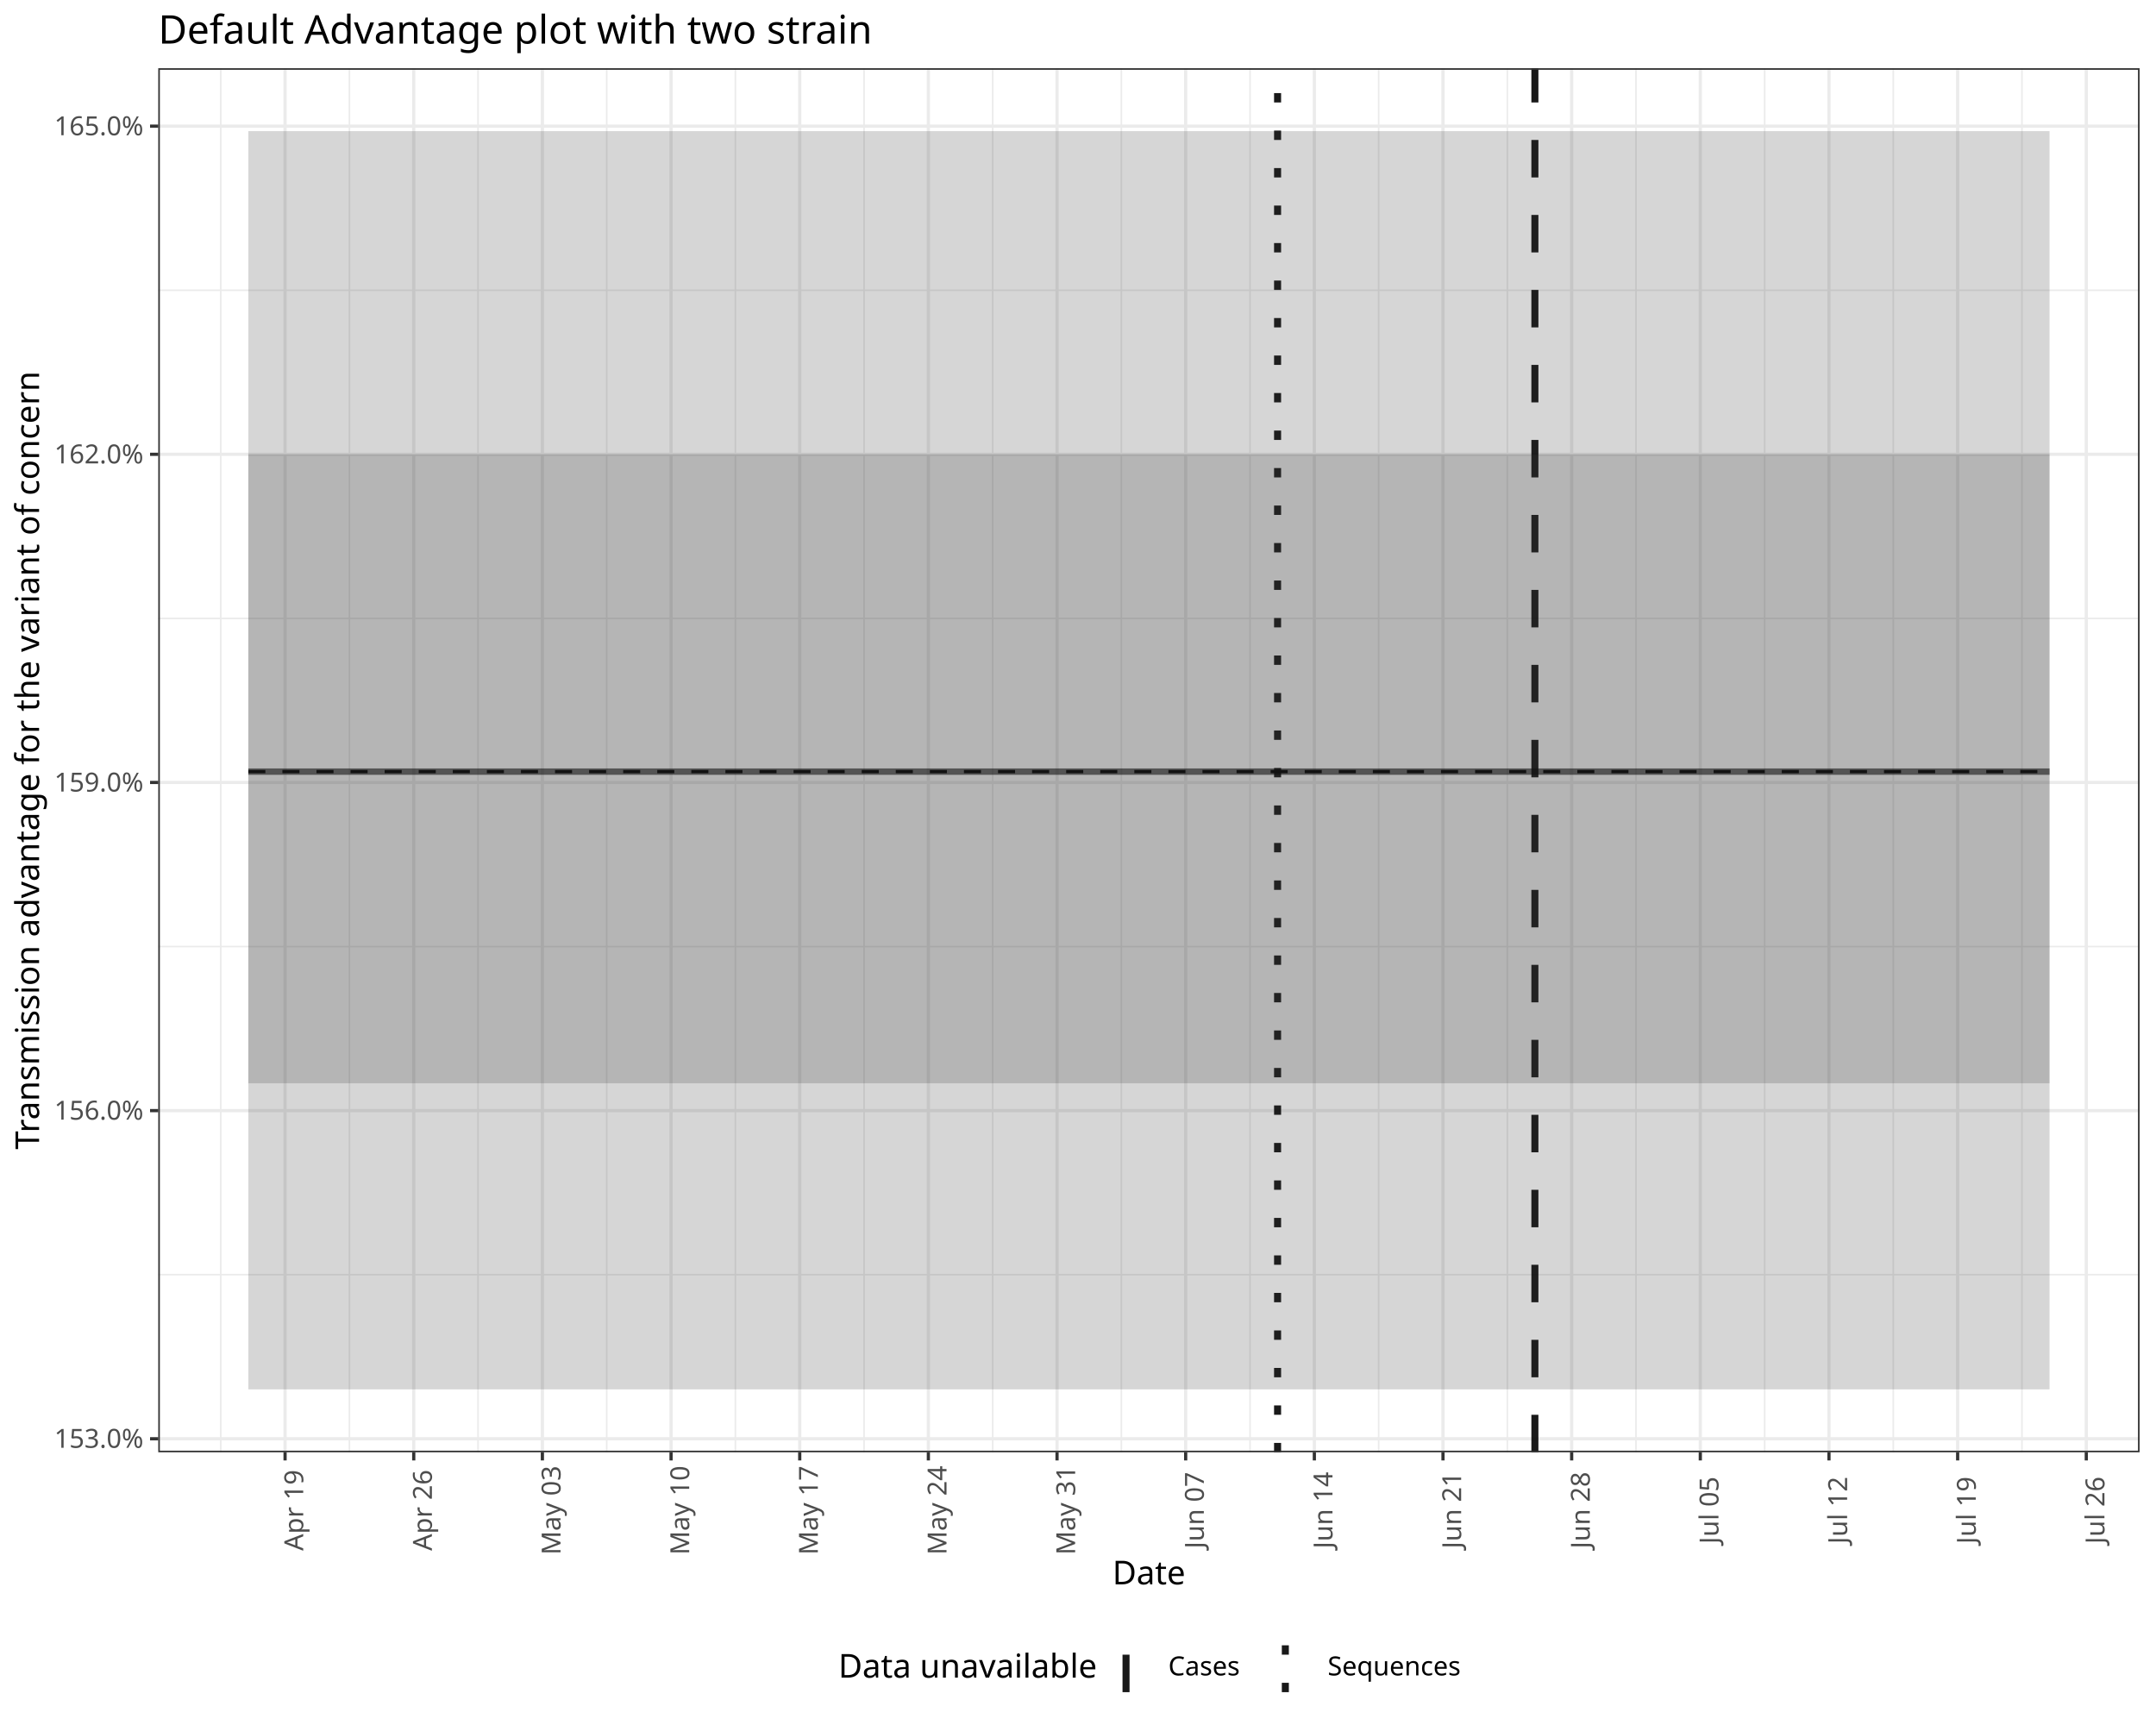
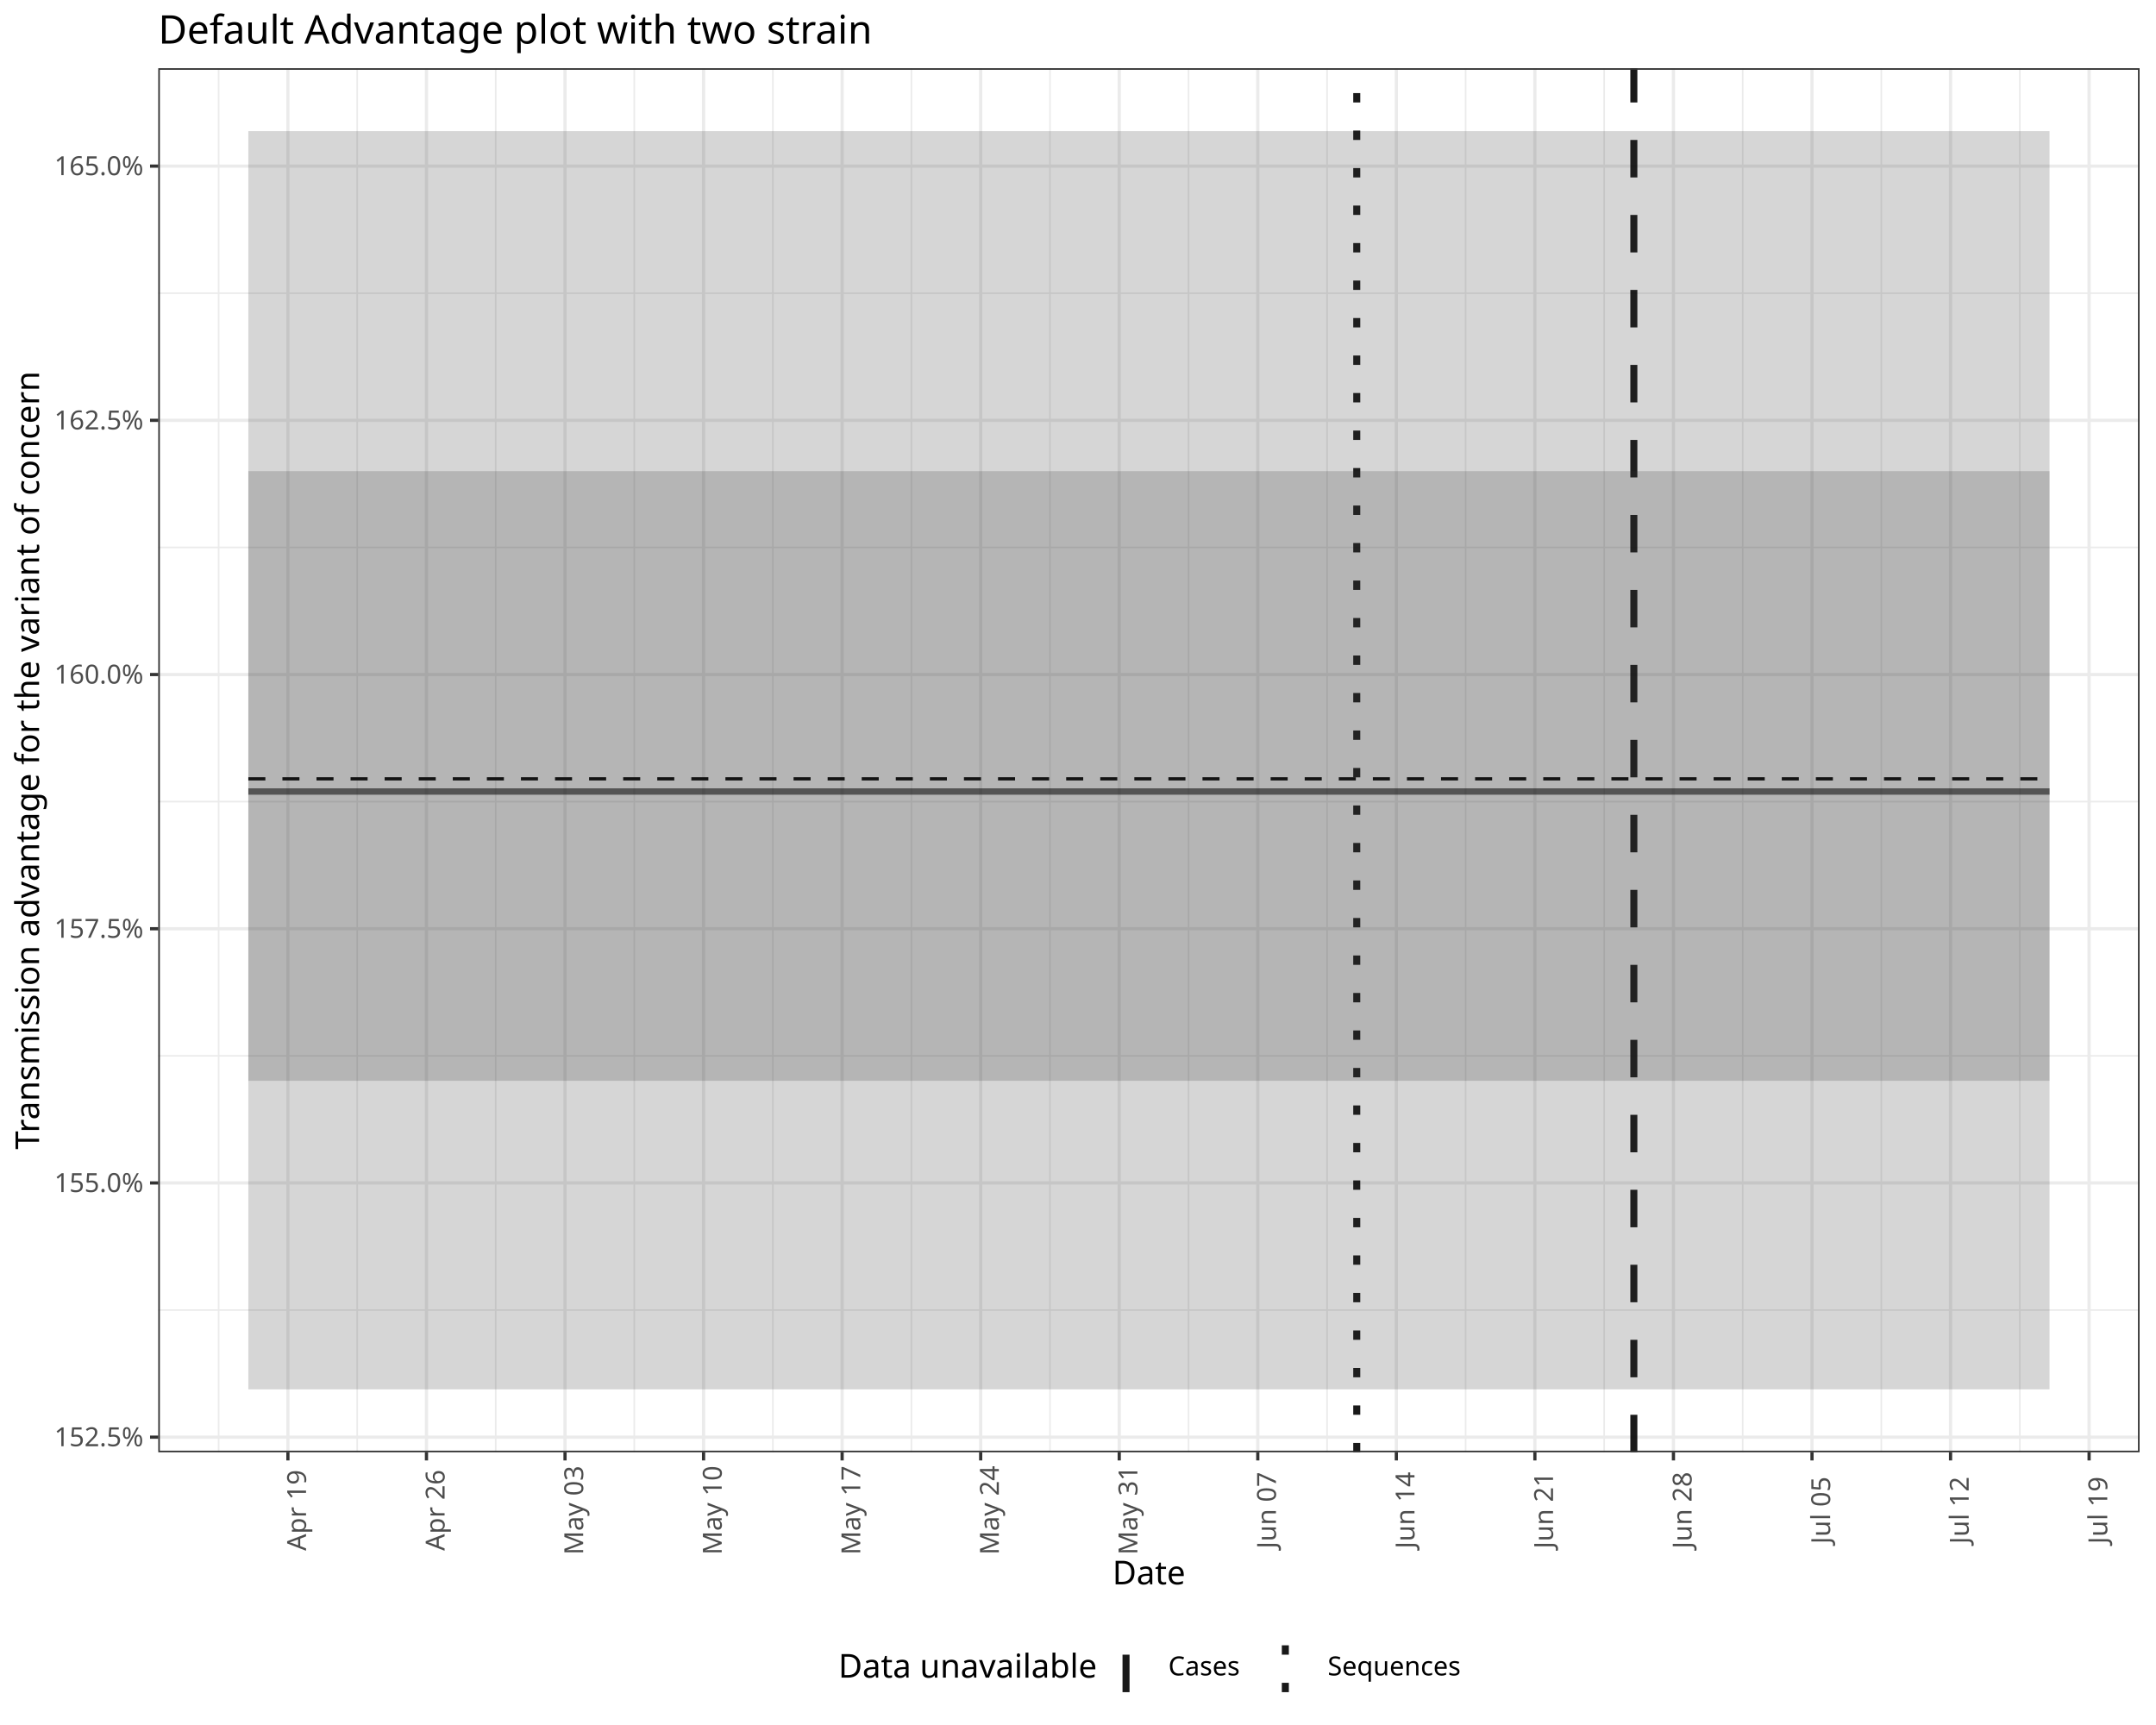
<svg xmlns="http://www.w3.org/2000/svg" class="svglite" data-engine-version="2.0" width="720.00pt" height="576.00pt" viewBox="0 0 720.00 576.00">
  <defs>
    <style type="text/css">
    .svglite line, .svglite polyline, .svglite polygon, .svglite path, .svglite rect, .svglite circle {
      fill: none;
      stroke: #000000;
      stroke-linecap: round;
      stroke-linejoin: round;
      stroke-miterlimit: 10.00;
    }
  </style>
  </defs>
  <rect width="100%" height="100%" style="stroke: none; fill: #FFFFFF;" />
  <defs>
    <clipPath id="cpMC4wMHw3MjAuMDB8MC4wMHw1NzYuMDA=">
      <rect x="0.00" y="0.00" width="720.00" height="576.00" />
    </clipPath>
  </defs>
  <g clip-path="url(#cpMC4wMHw3MjAuMDB8MC4wMHw1NzYuMDA=)">
    <rect x="0.00" y="0.00" width="720.00" height="576.00" style="stroke-width: 1.07; stroke: #FFFFFF; fill: #FFFFFF;" />
  </g>
  <defs>
    <clipPath id="cpNTIuODV8NzE0LjUyfDIyLjc4fDQ4NC45Mw==">
      <rect x="52.85" y="22.78" width="661.67" height="462.15" />
    </clipPath>
  </defs>
  <g clip-path="url(#cpNTIuODV8NzE0LjUyfDIyLjc4fDQ4NC45Mw==)">
    <rect x="52.85" y="22.78" width="661.67" height="462.15" style="stroke-width: 1.07; stroke: none; fill: #FFFFFF;" />
-     <polyline points="52.85,425.63 714.52,425.63 " style="stroke-width: 0.53; stroke: #EBEBEB; stroke-linecap: butt;" />
-     <polyline points="52.85,316.06 714.52,316.06 " style="stroke-width: 0.53; stroke: #EBEBEB; stroke-linecap: butt;" />
-     <polyline points="52.85,206.49 714.52,206.49 " style="stroke-width: 0.53; stroke: #EBEBEB; stroke-linecap: butt;" />
-     <polyline points="52.85,96.92 714.52,96.92 " style="stroke-width: 0.53; stroke: #EBEBEB; stroke-linecap: butt;" />
-     <polyline points="73.72,484.93 73.72,22.78 " style="stroke-width: 0.53; stroke: #EBEBEB; stroke-linecap: butt;" />
-     <polyline points="116.69,484.93 116.69,22.78 " style="stroke-width: 0.53; stroke: #EBEBEB; stroke-linecap: butt;" />
-     <polyline points="159.65,484.93 159.65,22.78 " style="stroke-width: 0.53; stroke: #EBEBEB; stroke-linecap: butt;" />
-     <polyline points="202.62,484.93 202.62,22.78 " style="stroke-width: 0.53; stroke: #EBEBEB; stroke-linecap: butt;" />
-     <polyline points="245.58,484.93 245.58,22.78 " style="stroke-width: 0.53; stroke: #EBEBEB; stroke-linecap: butt;" />
-     <polyline points="288.55,484.93 288.55,22.78 " style="stroke-width: 0.53; stroke: #EBEBEB; stroke-linecap: butt;" />
-     <polyline points="331.51,484.93 331.51,22.78 " style="stroke-width: 0.53; stroke: #EBEBEB; stroke-linecap: butt;" />
-     <polyline points="374.48,484.93 374.48,22.78 " style="stroke-width: 0.53; stroke: #EBEBEB; stroke-linecap: butt;" />
-     <polyline points="417.45,484.93 417.45,22.78 " style="stroke-width: 0.53; stroke: #EBEBEB; stroke-linecap: butt;" />
-     <polyline points="460.41,484.93 460.41,22.78 " style="stroke-width: 0.53; stroke: #EBEBEB; stroke-linecap: butt;" />
-     <polyline points="503.38,484.93 503.38,22.78 " style="stroke-width: 0.53; stroke: #EBEBEB; stroke-linecap: butt;" />
-     <polyline points="546.34,484.93 546.34,22.78 " style="stroke-width: 0.53; stroke: #EBEBEB; stroke-linecap: butt;" />
-     <polyline points="589.31,484.93 589.31,22.78 " style="stroke-width: 0.53; stroke: #EBEBEB; stroke-linecap: butt;" />
-     <polyline points="632.27,484.93 632.27,22.78 " style="stroke-width: 0.53; stroke: #EBEBEB; stroke-linecap: butt;" />
-     <polyline points="675.24,484.93 675.24,22.78 " style="stroke-width: 0.53; stroke: #EBEBEB; stroke-linecap: butt;" />
-     <polyline points="52.85,480.42 714.52,480.42 " style="stroke-width: 1.07; stroke: #EBEBEB; stroke-linecap: butt;" />
-     <polyline points="52.85,370.84 714.52,370.84 " style="stroke-width: 1.07; stroke: #EBEBEB; stroke-linecap: butt;" />
-     <polyline points="52.85,261.27 714.52,261.27 " style="stroke-width: 1.07; stroke: #EBEBEB; stroke-linecap: butt;" />
-     <polyline points="52.85,151.70 714.52,151.70 " style="stroke-width: 1.07; stroke: #EBEBEB; stroke-linecap: butt;" />
-     <polyline points="52.85,42.13 714.52,42.13 " style="stroke-width: 1.07; stroke: #EBEBEB; stroke-linecap: butt;" />
-     <polyline points="95.20,484.93 95.20,22.78 " style="stroke-width: 1.07; stroke: #EBEBEB; stroke-linecap: butt;" />
-     <polyline points="138.17,484.93 138.17,22.78 " style="stroke-width: 1.07; stroke: #EBEBEB; stroke-linecap: butt;" />
-     <polyline points="181.13,484.93 181.13,22.78 " style="stroke-width: 1.07; stroke: #EBEBEB; stroke-linecap: butt;" />
-     <polyline points="224.10,484.93 224.10,22.78 " style="stroke-width: 1.07; stroke: #EBEBEB; stroke-linecap: butt;" />
-     <polyline points="267.07,484.93 267.07,22.78 " style="stroke-width: 1.07; stroke: #EBEBEB; stroke-linecap: butt;" />
-     <polyline points="310.03,484.93 310.03,22.78 " style="stroke-width: 1.07; stroke: #EBEBEB; stroke-linecap: butt;" />
-     <polyline points="353.00,484.93 353.00,22.78 " style="stroke-width: 1.07; stroke: #EBEBEB; stroke-linecap: butt;" />
-     <polyline points="395.96,484.93 395.96,22.78 " style="stroke-width: 1.07; stroke: #EBEBEB; stroke-linecap: butt;" />
-     <polyline points="438.93,484.93 438.93,22.78 " style="stroke-width: 1.07; stroke: #EBEBEB; stroke-linecap: butt;" />
-     <polyline points="481.89,484.93 481.89,22.78 " style="stroke-width: 1.07; stroke: #EBEBEB; stroke-linecap: butt;" />
-     <polyline points="524.86,484.93 524.86,22.78 " style="stroke-width: 1.07; stroke: #EBEBEB; stroke-linecap: butt;" />
-     <polyline points="567.82,484.93 567.82,22.78 " style="stroke-width: 1.07; stroke: #EBEBEB; stroke-linecap: butt;" />
-     <polyline points="610.79,484.93 610.79,22.78 " style="stroke-width: 1.07; stroke: #EBEBEB; stroke-linecap: butt;" />
-     <polyline points="653.76,484.93 653.76,22.78 " style="stroke-width: 1.07; stroke: #EBEBEB; stroke-linecap: butt;" />
-     <polyline points="696.72,484.93 696.72,22.78 " style="stroke-width: 1.07; stroke: #EBEBEB; stroke-linecap: butt;" />
-     <line x1="512.58" y1="484.93" x2="512.58" y2="22.78" style="stroke-width: 2.35; stroke: #000000; stroke-opacity: 0.90; stroke-dasharray: 12.52,12.52; stroke-linecap: butt;" />
-     <line x1="426.65" y1="484.93" x2="426.65" y2="22.78" style="stroke-width: 2.35; stroke: #000000; stroke-opacity: 0.90; stroke-dasharray: 3.13,9.39; stroke-linecap: butt;" />
-     <polyline points="82.93,257.65 125.89,257.65 168.86,257.65 211.82,257.65 254.79,257.65 297.76,257.65 340.72,257.65 383.69,257.65 426.65,257.65 469.62,257.65 512.58,257.65 555.55,257.65 598.51,257.65 641.48,257.65 684.44,257.65 " style="stroke-width: 2.13; stroke: #000000; stroke-opacity: 0.60; stroke-linecap: butt;" />
-     <polyline points="82.93,257.65 125.89,257.65 168.86,257.65 211.82,257.65 254.79,257.65 297.76,257.65 340.72,257.65 383.69,257.65 426.65,257.65 469.62,257.65 512.58,257.65 555.55,257.65 598.51,257.65 641.48,257.65 684.44,257.65 " style="stroke-width: 1.07; stroke-dasharray: 5.69,5.69; stroke-linecap: butt;" />
-     <polygon points="82.93,43.79 125.89,43.79 168.86,43.79 211.82,43.79 254.79,43.79 297.76,43.79 340.72,43.79 383.69,43.79 426.65,43.79 469.62,43.79 512.58,43.79 555.55,43.79 598.51,43.79 641.48,43.79 684.44,43.79 684.44,463.93 641.48,463.93 598.51,463.93 555.55,463.93 512.58,463.93 469.62,463.93 426.65,463.93 383.69,463.93 340.72,463.93 297.76,463.93 254.79,463.93 211.82,463.93 168.86,463.93 125.89,463.93 82.93,463.93 " style="stroke-width: 0.00; stroke: none; fill: #333333; fill-opacity: 0.20;" />
-     <polyline points="82.93,43.79 125.89,43.79 168.86,43.79 211.82,43.79 254.79,43.79 297.76,43.79 340.72,43.79 383.69,43.79 426.65,43.79 469.62,43.79 512.58,43.79 555.55,43.79 598.51,43.79 641.48,43.79 684.44,43.79 " style="stroke-width: 0.43; stroke: none;" />
-     <polyline points="684.44,463.93 641.48,463.93 598.51,463.93 555.55,463.93 512.58,463.93 469.62,463.93 426.65,463.93 383.69,463.93 340.72,463.93 297.76,463.93 254.79,463.93 211.82,463.93 168.86,463.93 125.89,463.93 82.93,463.93 " style="stroke-width: 0.43; stroke: none;" />
-     <polygon points="82.93,151.69 125.89,151.69 168.86,151.69 211.82,151.69 254.79,151.69 297.76,151.69 340.72,151.69 383.69,151.69 426.65,151.69 469.62,151.69 512.58,151.69 555.55,151.69 598.51,151.69 641.48,151.69 684.44,151.69 684.44,361.72 641.48,361.72 598.51,361.72 555.55,361.72 512.58,361.72 469.62,361.72 426.65,361.72 383.69,361.72 340.72,361.72 297.76,361.72 254.79,361.72 211.82,361.72 168.86,361.72 125.89,361.72 82.93,361.72 " style="stroke-width: 0.00; stroke: none; fill: #333333; fill-opacity: 0.20;" />
-     <polyline points="82.93,151.69 125.89,151.69 168.86,151.69 211.82,151.69 254.79,151.69 297.76,151.69 340.72,151.69 383.69,151.69 426.65,151.69 469.62,151.69 512.58,151.69 555.55,151.69 598.51,151.69 641.48,151.69 684.44,151.69 " style="stroke-width: 1.07; stroke: none;" />
-     <polyline points="684.44,361.72 641.48,361.72 598.51,361.72 555.55,361.72 512.58,361.72 469.62,361.72 426.65,361.72 383.69,361.72 340.72,361.72 297.76,361.72 254.79,361.72 211.82,361.72 168.86,361.72 125.89,361.72 82.93,361.72 " style="stroke-width: 1.07; stroke: none;" />
+     <polyline points="52.85,437.44 714.52,437.44 " style="stroke-width: 0.53; stroke: #EBEBEB; stroke-linecap: butt;" />
+     <polyline points="52.85,352.56 714.52,352.56 " style="stroke-width: 0.53; stroke: #EBEBEB; stroke-linecap: butt;" />
+     <polyline points="52.85,267.67 714.52,267.67 " style="stroke-width: 0.53; stroke: #EBEBEB; stroke-linecap: butt;" />
+     <polyline points="52.85,182.79 714.52,182.79 " style="stroke-width: 0.53; stroke: #EBEBEB; stroke-linecap: butt;" />
+     <polyline points="52.85,97.91 714.52,97.91 " style="stroke-width: 0.53; stroke: #EBEBEB; stroke-linecap: butt;" />
+     <polyline points="73.01,484.93 73.01,22.78 " style="stroke-width: 0.53; stroke: #EBEBEB; stroke-linecap: butt;" />
+     <polyline points="119.28,484.93 119.28,22.78 " style="stroke-width: 0.53; stroke: #EBEBEB; stroke-linecap: butt;" />
+     <polyline points="165.55,484.93 165.55,22.78 " style="stroke-width: 0.53; stroke: #EBEBEB; stroke-linecap: butt;" />
+     <polyline points="211.82,484.93 211.82,22.78 " style="stroke-width: 0.53; stroke: #EBEBEB; stroke-linecap: butt;" />
+     <polyline points="258.10,484.93 258.10,22.78 " style="stroke-width: 0.53; stroke: #EBEBEB; stroke-linecap: butt;" />
+     <polyline points="304.37,484.93 304.37,22.78 " style="stroke-width: 0.53; stroke: #EBEBEB; stroke-linecap: butt;" />
+     <polyline points="350.64,484.93 350.64,22.78 " style="stroke-width: 0.53; stroke: #EBEBEB; stroke-linecap: butt;" />
+     <polyline points="396.91,484.93 396.91,22.78 " style="stroke-width: 0.53; stroke: #EBEBEB; stroke-linecap: butt;" />
+     <polyline points="443.18,484.93 443.18,22.78 " style="stroke-width: 0.53; stroke: #EBEBEB; stroke-linecap: butt;" />
+     <polyline points="489.45,484.93 489.45,22.78 " style="stroke-width: 0.53; stroke: #EBEBEB; stroke-linecap: butt;" />
+     <polyline points="535.72,484.93 535.72,22.78 " style="stroke-width: 0.53; stroke: #EBEBEB; stroke-linecap: butt;" />
+     <polyline points="581.99,484.93 581.99,22.78 " style="stroke-width: 0.53; stroke: #EBEBEB; stroke-linecap: butt;" />
+     <polyline points="628.26,484.93 628.26,22.78 " style="stroke-width: 0.53; stroke: #EBEBEB; stroke-linecap: butt;" />
+     <polyline points="674.53,484.93 674.53,22.78 " style="stroke-width: 0.53; stroke: #EBEBEB; stroke-linecap: butt;" />
+     <polyline points="52.85,479.88 714.52,479.88 " style="stroke-width: 1.07; stroke: #EBEBEB; stroke-linecap: butt;" />
+     <polyline points="52.85,395.00 714.52,395.00 " style="stroke-width: 1.07; stroke: #EBEBEB; stroke-linecap: butt;" />
+     <polyline points="52.85,310.12 714.52,310.12 " style="stroke-width: 1.07; stroke: #EBEBEB; stroke-linecap: butt;" />
+     <polyline points="52.85,225.23 714.52,225.23 " style="stroke-width: 1.07; stroke: #EBEBEB; stroke-linecap: butt;" />
+     <polyline points="52.85,140.35 714.52,140.35 " style="stroke-width: 1.07; stroke: #EBEBEB; stroke-linecap: butt;" />
+     <polyline points="52.85,55.47 714.52,55.47 " style="stroke-width: 1.07; stroke: #EBEBEB; stroke-linecap: butt;" />
+     <polyline points="96.15,484.93 96.15,22.78 " style="stroke-width: 1.07; stroke: #EBEBEB; stroke-linecap: butt;" />
+     <polyline points="142.42,484.93 142.42,22.78 " style="stroke-width: 1.07; stroke: #EBEBEB; stroke-linecap: butt;" />
+     <polyline points="188.69,484.93 188.69,22.78 " style="stroke-width: 1.07; stroke: #EBEBEB; stroke-linecap: butt;" />
+     <polyline points="234.96,484.93 234.96,22.78 " style="stroke-width: 1.07; stroke: #EBEBEB; stroke-linecap: butt;" />
+     <polyline points="281.23,484.93 281.23,22.78 " style="stroke-width: 1.07; stroke: #EBEBEB; stroke-linecap: butt;" />
+     <polyline points="327.50,484.93 327.50,22.78 " style="stroke-width: 1.07; stroke: #EBEBEB; stroke-linecap: butt;" />
+     <polyline points="373.77,484.93 373.77,22.78 " style="stroke-width: 1.07; stroke: #EBEBEB; stroke-linecap: butt;" />
+     <polyline points="420.04,484.93 420.04,22.78 " style="stroke-width: 1.07; stroke: #EBEBEB; stroke-linecap: butt;" />
+     <polyline points="466.31,484.93 466.31,22.78 " style="stroke-width: 1.07; stroke: #EBEBEB; stroke-linecap: butt;" />
+     <polyline points="512.58,484.93 512.58,22.78 " style="stroke-width: 1.07; stroke: #EBEBEB; stroke-linecap: butt;" />
+     <polyline points="558.85,484.93 558.85,22.78 " style="stroke-width: 1.07; stroke: #EBEBEB; stroke-linecap: butt;" />
+     <polyline points="605.12,484.93 605.12,22.78 " style="stroke-width: 1.07; stroke: #EBEBEB; stroke-linecap: butt;" />
+     <polyline points="651.39,484.93 651.39,22.78 " style="stroke-width: 1.07; stroke: #EBEBEB; stroke-linecap: butt;" />
+     <polyline points="697.66,484.93 697.66,22.78 " style="stroke-width: 1.07; stroke: #EBEBEB; stroke-linecap: butt;" />
+     <line x1="545.63" y1="484.93" x2="545.63" y2="22.78" style="stroke-width: 2.35; stroke: #000000; stroke-opacity: 0.90; stroke-dasharray: 12.52,12.52; stroke-linecap: butt;" />
+     <line x1="453.09" y1="484.93" x2="453.09" y2="22.78" style="stroke-width: 2.35; stroke: #000000; stroke-opacity: 0.90; stroke-dasharray: 3.13,9.39; stroke-linecap: butt;" />
+     <polyline points="82.93,264.30 129.20,264.30 175.47,264.30 221.74,264.30 268.01,264.30 314.28,264.30 360.55,264.30 406.82,264.30 453.09,264.30 499.36,264.30 545.63,264.30 591.90,264.30 638.17,264.30 684.44,264.30 " style="stroke-width: 2.13; stroke: #000000; stroke-opacity: 0.60; stroke-linecap: butt;" />
+     <polyline points="82.93,260.06 129.20,260.06 175.47,260.06 221.74,260.06 268.01,260.06 314.28,260.06 360.55,260.06 406.82,260.06 453.09,260.06 499.36,260.06 545.63,260.06 591.90,260.06 638.17,260.06 684.44,260.06 " style="stroke-width: 1.07; stroke-dasharray: 5.69,5.69; stroke-linecap: butt;" />
+     <polygon points="82.93,43.79 129.20,43.79 175.47,43.79 221.74,43.79 268.01,43.79 314.28,43.79 360.55,43.79 406.82,43.79 453.09,43.79 499.36,43.79 545.63,43.79 591.90,43.79 638.17,43.79 684.44,43.79 684.44,463.93 638.17,463.93 591.90,463.93 545.63,463.93 499.36,463.93 453.09,463.93 406.82,463.93 360.55,463.93 314.28,463.93 268.01,463.93 221.74,463.93 175.47,463.93 129.20,463.93 82.93,463.93 " style="stroke-width: 0.00; stroke: none; fill: #333333; fill-opacity: 0.20;" />
+     <polyline points="82.93,43.79 129.20,43.79 175.47,43.79 221.74,43.79 268.01,43.79 314.28,43.79 360.55,43.79 406.82,43.79 453.09,43.79 499.36,43.79 545.63,43.79 591.90,43.79 638.17,43.79 684.44,43.79 " style="stroke-width: 0.43; stroke: none;" />
+     <polyline points="684.44,463.93 638.17,463.93 591.90,463.93 545.63,463.93 499.36,463.93 453.09,463.93 406.82,463.93 360.55,463.93 314.28,463.93 268.01,463.93 221.74,463.93 175.47,463.93 129.20,463.93 82.93,463.93 " style="stroke-width: 0.43; stroke: none;" />
+     <polygon points="82.93,157.31 129.20,157.31 175.47,157.31 221.74,157.31 268.01,157.31 314.28,157.31 360.55,157.31 406.82,157.31 453.09,157.31 499.36,157.31 545.63,157.31 591.90,157.31 638.17,157.31 684.44,157.31 684.44,360.89 638.17,360.89 591.90,360.89 545.63,360.89 499.36,360.89 453.09,360.89 406.82,360.89 360.55,360.89 314.28,360.89 268.01,360.89 221.74,360.89 175.47,360.89 129.20,360.89 82.93,360.89 " style="stroke-width: 0.00; stroke: none; fill: #333333; fill-opacity: 0.20;" />
+     <polyline points="82.93,157.31 129.20,157.31 175.47,157.31 221.74,157.31 268.01,157.31 314.28,157.31 360.55,157.31 406.82,157.31 453.09,157.31 499.36,157.31 545.63,157.31 591.90,157.31 638.17,157.31 684.44,157.31 " style="stroke-width: 1.07; stroke: none;" />
+     <polyline points="684.44,360.89 638.17,360.89 591.90,360.89 545.63,360.89 499.36,360.89 453.09,360.89 406.82,360.89 360.55,360.89 314.28,360.89 268.01,360.89 221.74,360.89 175.47,360.89 129.20,360.89 82.93,360.89 " style="stroke-width: 1.07; stroke: none;" />
    <rect x="52.85" y="22.78" width="661.67" height="462.15" style="stroke-width: 1.07; stroke: #333333;" />
  </g>
  <g clip-path="url(#cpMC4wMHw3MjAuMDB8MC4wMHw1NzYuMDA=)">
-     <text x="47.92" y="483.44" text-anchor="end" style="font-size: 8.80px; fill: #4D4D4D; font-family: sans;" textLength="29.85px" lengthAdjust="spacingAndGlyphs">153.0%</text>
-     <text x="47.92" y="373.87" text-anchor="end" style="font-size: 8.80px; fill: #4D4D4D; font-family: sans;" textLength="29.85px" lengthAdjust="spacingAndGlyphs">156.0%</text>
-     <text x="47.92" y="264.30" text-anchor="end" style="font-size: 8.80px; fill: #4D4D4D; font-family: sans;" textLength="29.85px" lengthAdjust="spacingAndGlyphs">159.0%</text>
-     <text x="47.92" y="154.73" text-anchor="end" style="font-size: 8.80px; fill: #4D4D4D; font-family: sans;" textLength="29.85px" lengthAdjust="spacingAndGlyphs">162.0%</text>
-     <text x="47.92" y="45.16" text-anchor="end" style="font-size: 8.80px; fill: #4D4D4D; font-family: sans;" textLength="29.85px" lengthAdjust="spacingAndGlyphs">165.0%</text>
-     <polyline points="50.11,480.42 52.85,480.42 " style="stroke-width: 1.07; stroke: #333333; stroke-linecap: butt;" />
-     <polyline points="50.11,370.84 52.85,370.84 " style="stroke-width: 1.07; stroke: #333333; stroke-linecap: butt;" />
-     <polyline points="50.11,261.27 52.85,261.27 " style="stroke-width: 1.07; stroke: #333333; stroke-linecap: butt;" />
-     <polyline points="50.11,151.70 52.85,151.70 " style="stroke-width: 1.07; stroke: #333333; stroke-linecap: butt;" />
-     <polyline points="50.11,42.13 52.85,42.13 " style="stroke-width: 1.07; stroke: #333333; stroke-linecap: butt;" />
-     <polyline points="95.20,487.67 95.20,484.93 " style="stroke-width: 1.07; stroke: #333333; stroke-linecap: butt;" />
-     <polyline points="138.17,487.67 138.17,484.93 " style="stroke-width: 1.07; stroke: #333333; stroke-linecap: butt;" />
-     <polyline points="181.13,487.67 181.13,484.93 " style="stroke-width: 1.07; stroke: #333333; stroke-linecap: butt;" />
-     <polyline points="224.10,487.67 224.10,484.93 " style="stroke-width: 1.07; stroke: #333333; stroke-linecap: butt;" />
-     <polyline points="267.07,487.67 267.07,484.93 " style="stroke-width: 1.07; stroke: #333333; stroke-linecap: butt;" />
-     <polyline points="310.03,487.67 310.03,484.93 " style="stroke-width: 1.07; stroke: #333333; stroke-linecap: butt;" />
-     <polyline points="353.00,487.67 353.00,484.93 " style="stroke-width: 1.07; stroke: #333333; stroke-linecap: butt;" />
-     <polyline points="395.96,487.67 395.96,484.93 " style="stroke-width: 1.07; stroke: #333333; stroke-linecap: butt;" />
-     <polyline points="438.93,487.67 438.93,484.93 " style="stroke-width: 1.07; stroke: #333333; stroke-linecap: butt;" />
-     <polyline points="481.89,487.67 481.89,484.93 " style="stroke-width: 1.07; stroke: #333333; stroke-linecap: butt;" />
-     <polyline points="524.86,487.67 524.86,484.93 " style="stroke-width: 1.07; stroke: #333333; stroke-linecap: butt;" />
-     <polyline points="567.82,487.67 567.82,484.93 " style="stroke-width: 1.07; stroke: #333333; stroke-linecap: butt;" />
-     <polyline points="610.79,487.67 610.79,484.93 " style="stroke-width: 1.07; stroke: #333333; stroke-linecap: butt;" />
-     <polyline points="653.76,487.67 653.76,484.93 " style="stroke-width: 1.07; stroke: #333333; stroke-linecap: butt;" />
-     <polyline points="696.72,487.67 696.72,484.93 " style="stroke-width: 1.07; stroke: #333333; stroke-linecap: butt;" />
-     <text transform="translate(101.26,504.30) rotate(-90)" text-anchor="middle" style="font-size: 8.80px; fill: #4D4D4D; font-family: sans;" textLength="25.93px" lengthAdjust="spacingAndGlyphs">Apr 19</text>
-     <text transform="translate(144.23,504.30) rotate(-90)" text-anchor="middle" style="font-size: 8.80px; fill: #4D4D4D; font-family: sans;" textLength="25.93px" lengthAdjust="spacingAndGlyphs">Apr 26</text>
-     <text transform="translate(187.19,504.30) rotate(-90)" text-anchor="middle" style="font-size: 8.80px; fill: #4D4D4D; font-family: sans;" textLength="28.87px" lengthAdjust="spacingAndGlyphs">May 03</text>
-     <text transform="translate(230.16,504.30) rotate(-90)" text-anchor="middle" style="font-size: 8.80px; fill: #4D4D4D; font-family: sans;" textLength="28.87px" lengthAdjust="spacingAndGlyphs">May 10</text>
-     <text transform="translate(273.12,504.30) rotate(-90)" text-anchor="middle" style="font-size: 8.80px; fill: #4D4D4D; font-family: sans;" textLength="28.87px" lengthAdjust="spacingAndGlyphs">May 17</text>
-     <text transform="translate(316.09,504.30) rotate(-90)" text-anchor="middle" style="font-size: 8.80px; fill: #4D4D4D; font-family: sans;" textLength="28.87px" lengthAdjust="spacingAndGlyphs">May 24</text>
-     <text transform="translate(359.05,504.30) rotate(-90)" text-anchor="middle" style="font-size: 8.80px; fill: #4D4D4D; font-family: sans;" textLength="28.87px" lengthAdjust="spacingAndGlyphs">May 31</text>
-     <text transform="translate(402.02,504.30) rotate(-90)" text-anchor="middle" style="font-size: 8.80px; fill: #4D4D4D; font-family: sans;" textLength="26.43px" lengthAdjust="spacingAndGlyphs">Jun 07</text>
-     <text transform="translate(444.98,504.30) rotate(-90)" text-anchor="middle" style="font-size: 8.80px; fill: #4D4D4D; font-family: sans;" textLength="26.43px" lengthAdjust="spacingAndGlyphs">Jun 14</text>
-     <text transform="translate(487.95,504.30) rotate(-90)" text-anchor="middle" style="font-size: 8.80px; fill: #4D4D4D; font-family: sans;" textLength="26.43px" lengthAdjust="spacingAndGlyphs">Jun 21</text>
-     <text transform="translate(530.91,504.30) rotate(-90)" text-anchor="middle" style="font-size: 8.80px; fill: #4D4D4D; font-family: sans;" textLength="26.43px" lengthAdjust="spacingAndGlyphs">Jun 28</text>
-     <text transform="translate(573.88,504.30) rotate(-90)" text-anchor="middle" style="font-size: 8.80px; fill: #4D4D4D; font-family: sans;" textLength="23.49px" lengthAdjust="spacingAndGlyphs">Jul 05</text>
-     <text transform="translate(616.85,504.30) rotate(-90)" text-anchor="middle" style="font-size: 8.80px; fill: #4D4D4D; font-family: sans;" textLength="23.49px" lengthAdjust="spacingAndGlyphs">Jul 12</text>
-     <text transform="translate(659.81,504.30) rotate(-90)" text-anchor="middle" style="font-size: 8.80px; fill: #4D4D4D; font-family: sans;" textLength="23.49px" lengthAdjust="spacingAndGlyphs">Jul 19</text>
-     <text transform="translate(702.78,504.30) rotate(-90)" text-anchor="middle" style="font-size: 8.80px; fill: #4D4D4D; font-family: sans;" textLength="23.49px" lengthAdjust="spacingAndGlyphs">Jul 26</text>
+     <text x="47.92" y="482.91" text-anchor="end" style="font-size: 8.80px; fill: #4D4D4D; font-family: sans;" textLength="29.85px" lengthAdjust="spacingAndGlyphs">152.5%</text>
+     <text x="47.92" y="398.03" text-anchor="end" style="font-size: 8.80px; fill: #4D4D4D; font-family: sans;" textLength="29.85px" lengthAdjust="spacingAndGlyphs">155.0%</text>
+     <text x="47.92" y="313.14" text-anchor="end" style="font-size: 8.80px; fill: #4D4D4D; font-family: sans;" textLength="29.85px" lengthAdjust="spacingAndGlyphs">157.5%</text>
+     <text x="47.92" y="228.26" text-anchor="end" style="font-size: 8.80px; fill: #4D4D4D; font-family: sans;" textLength="29.85px" lengthAdjust="spacingAndGlyphs">160.0%</text>
+     <text x="47.92" y="143.38" text-anchor="end" style="font-size: 8.80px; fill: #4D4D4D; font-family: sans;" textLength="29.85px" lengthAdjust="spacingAndGlyphs">162.5%</text>
+     <text x="47.92" y="58.49" text-anchor="end" style="font-size: 8.80px; fill: #4D4D4D; font-family: sans;" textLength="29.85px" lengthAdjust="spacingAndGlyphs">165.0%</text>
+     <polyline points="50.11,479.88 52.85,479.88 " style="stroke-width: 1.07; stroke: #333333; stroke-linecap: butt;" />
+     <polyline points="50.11,395.00 52.85,395.00 " style="stroke-width: 1.07; stroke: #333333; stroke-linecap: butt;" />
+     <polyline points="50.11,310.12 52.85,310.12 " style="stroke-width: 1.07; stroke: #333333; stroke-linecap: butt;" />
+     <polyline points="50.11,225.23 52.85,225.23 " style="stroke-width: 1.07; stroke: #333333; stroke-linecap: butt;" />
+     <polyline points="50.11,140.35 52.85,140.35 " style="stroke-width: 1.07; stroke: #333333; stroke-linecap: butt;" />
+     <polyline points="50.11,55.47 52.85,55.47 " style="stroke-width: 1.07; stroke: #333333; stroke-linecap: butt;" />
+     <polyline points="96.15,487.67 96.15,484.93 " style="stroke-width: 1.07; stroke: #333333; stroke-linecap: butt;" />
+     <polyline points="142.42,487.67 142.42,484.93 " style="stroke-width: 1.07; stroke: #333333; stroke-linecap: butt;" />
+     <polyline points="188.69,487.67 188.69,484.93 " style="stroke-width: 1.07; stroke: #333333; stroke-linecap: butt;" />
+     <polyline points="234.96,487.67 234.96,484.93 " style="stroke-width: 1.07; stroke: #333333; stroke-linecap: butt;" />
+     <polyline points="281.23,487.67 281.23,484.93 " style="stroke-width: 1.07; stroke: #333333; stroke-linecap: butt;" />
+     <polyline points="327.50,487.67 327.50,484.93 " style="stroke-width: 1.07; stroke: #333333; stroke-linecap: butt;" />
+     <polyline points="373.77,487.67 373.77,484.93 " style="stroke-width: 1.07; stroke: #333333; stroke-linecap: butt;" />
+     <polyline points="420.04,487.67 420.04,484.93 " style="stroke-width: 1.07; stroke: #333333; stroke-linecap: butt;" />
+     <polyline points="466.31,487.67 466.31,484.93 " style="stroke-width: 1.07; stroke: #333333; stroke-linecap: butt;" />
+     <polyline points="512.58,487.67 512.58,484.93 " style="stroke-width: 1.07; stroke: #333333; stroke-linecap: butt;" />
+     <polyline points="558.85,487.67 558.85,484.93 " style="stroke-width: 1.07; stroke: #333333; stroke-linecap: butt;" />
+     <polyline points="605.12,487.67 605.12,484.93 " style="stroke-width: 1.07; stroke: #333333; stroke-linecap: butt;" />
+     <polyline points="651.39,487.67 651.39,484.93 " style="stroke-width: 1.07; stroke: #333333; stroke-linecap: butt;" />
+     <polyline points="697.66,487.67 697.66,484.93 " style="stroke-width: 1.07; stroke: #333333; stroke-linecap: butt;" />
+     <text transform="translate(102.20,504.30) rotate(-90)" text-anchor="middle" style="font-size: 8.80px; fill: #4D4D4D; font-family: sans;" textLength="25.93px" lengthAdjust="spacingAndGlyphs">Apr 19</text>
+     <text transform="translate(148.47,504.30) rotate(-90)" text-anchor="middle" style="font-size: 8.80px; fill: #4D4D4D; font-family: sans;" textLength="25.93px" lengthAdjust="spacingAndGlyphs">Apr 26</text>
+     <text transform="translate(194.75,504.30) rotate(-90)" text-anchor="middle" style="font-size: 8.80px; fill: #4D4D4D; font-family: sans;" textLength="28.87px" lengthAdjust="spacingAndGlyphs">May 03</text>
+     <text transform="translate(241.02,504.30) rotate(-90)" text-anchor="middle" style="font-size: 8.80px; fill: #4D4D4D; font-family: sans;" textLength="28.87px" lengthAdjust="spacingAndGlyphs">May 10</text>
+     <text transform="translate(287.29,504.30) rotate(-90)" text-anchor="middle" style="font-size: 8.80px; fill: #4D4D4D; font-family: sans;" textLength="28.87px" lengthAdjust="spacingAndGlyphs">May 17</text>
+     <text transform="translate(333.56,504.30) rotate(-90)" text-anchor="middle" style="font-size: 8.80px; fill: #4D4D4D; font-family: sans;" textLength="28.87px" lengthAdjust="spacingAndGlyphs">May 24</text>
+     <text transform="translate(379.83,504.30) rotate(-90)" text-anchor="middle" style="font-size: 8.80px; fill: #4D4D4D; font-family: sans;" textLength="28.87px" lengthAdjust="spacingAndGlyphs">May 31</text>
+     <text transform="translate(426.10,504.30) rotate(-90)" text-anchor="middle" style="font-size: 8.80px; fill: #4D4D4D; font-family: sans;" textLength="26.43px" lengthAdjust="spacingAndGlyphs">Jun 07</text>
+     <text transform="translate(472.37,504.30) rotate(-90)" text-anchor="middle" style="font-size: 8.80px; fill: #4D4D4D; font-family: sans;" textLength="26.43px" lengthAdjust="spacingAndGlyphs">Jun 14</text>
+     <text transform="translate(518.64,504.30) rotate(-90)" text-anchor="middle" style="font-size: 8.80px; fill: #4D4D4D; font-family: sans;" textLength="26.43px" lengthAdjust="spacingAndGlyphs">Jun 21</text>
+     <text transform="translate(564.91,504.30) rotate(-90)" text-anchor="middle" style="font-size: 8.80px; fill: #4D4D4D; font-family: sans;" textLength="26.43px" lengthAdjust="spacingAndGlyphs">Jun 28</text>
+     <text transform="translate(611.18,504.30) rotate(-90)" text-anchor="middle" style="font-size: 8.80px; fill: #4D4D4D; font-family: sans;" textLength="23.49px" lengthAdjust="spacingAndGlyphs">Jul 05</text>
+     <text transform="translate(657.45,504.30) rotate(-90)" text-anchor="middle" style="font-size: 8.80px; fill: #4D4D4D; font-family: sans;" textLength="23.49px" lengthAdjust="spacingAndGlyphs">Jul 12</text>
+     <text transform="translate(703.72,504.30) rotate(-90)" text-anchor="middle" style="font-size: 8.80px; fill: #4D4D4D; font-family: sans;" textLength="23.49px" lengthAdjust="spacingAndGlyphs">Jul 19</text>
    <text x="383.69" y="529.04" text-anchor="middle" style="font-size: 11.00px; font-family: sans;" textLength="23.24px" lengthAdjust="spacingAndGlyphs">Date</text>
    <text transform="translate(13.05,253.86) rotate(-90)" text-anchor="middle" style="font-size: 11.00px; font-family: sans;" textLength="244.61px" lengthAdjust="spacingAndGlyphs">Transmission advantage for the variant of concern</text>
    <rect x="274.49" y="542.28" width="218.39" height="28.24" style="stroke-width: 1.07; stroke: none; fill: #FFFFFF;" />
    <text x="279.97" y="560.19" style="font-size: 11.00px; font-family: sans;" textLength="81.95px" lengthAdjust="spacingAndGlyphs">Data unavailable</text>
    <rect x="367.40" y="547.76" width="17.28" height="17.28" style="stroke-width: 1.07; stroke: none; fill: #FFFFFF;" />
    <line x1="376.04" y1="565.04" x2="376.04" y2="547.76" style="stroke-width: 2.35; stroke: #000000; stroke-opacity: 0.90; stroke-dasharray: 12.52,12.52; stroke-linecap: butt;" />
    <rect x="420.60" y="547.76" width="17.28" height="17.28" style="stroke-width: 1.07; stroke: none; fill: #FFFFFF;" />
    <line x1="429.24" y1="565.04" x2="429.24" y2="547.76" style="stroke-width: 2.35; stroke: #000000; stroke-opacity: 0.90; stroke-dasharray: 3.13,9.39; stroke-linecap: butt;" />
    <text x="390.16" y="559.43" style="font-size: 8.80px; font-family: sans;" textLength="24.95px" lengthAdjust="spacingAndGlyphs">Cases</text>
    <text x="443.36" y="559.43" style="font-size: 8.80px; font-family: sans;" textLength="44.05px" lengthAdjust="spacingAndGlyphs">Sequences</text>
    <text x="52.85" y="14.56" style="font-size: 13.20px; font-family: sans;" textLength="220.87px" lengthAdjust="spacingAndGlyphs">Default Advantage plot with two strain</text>
  </g>
</svg>
